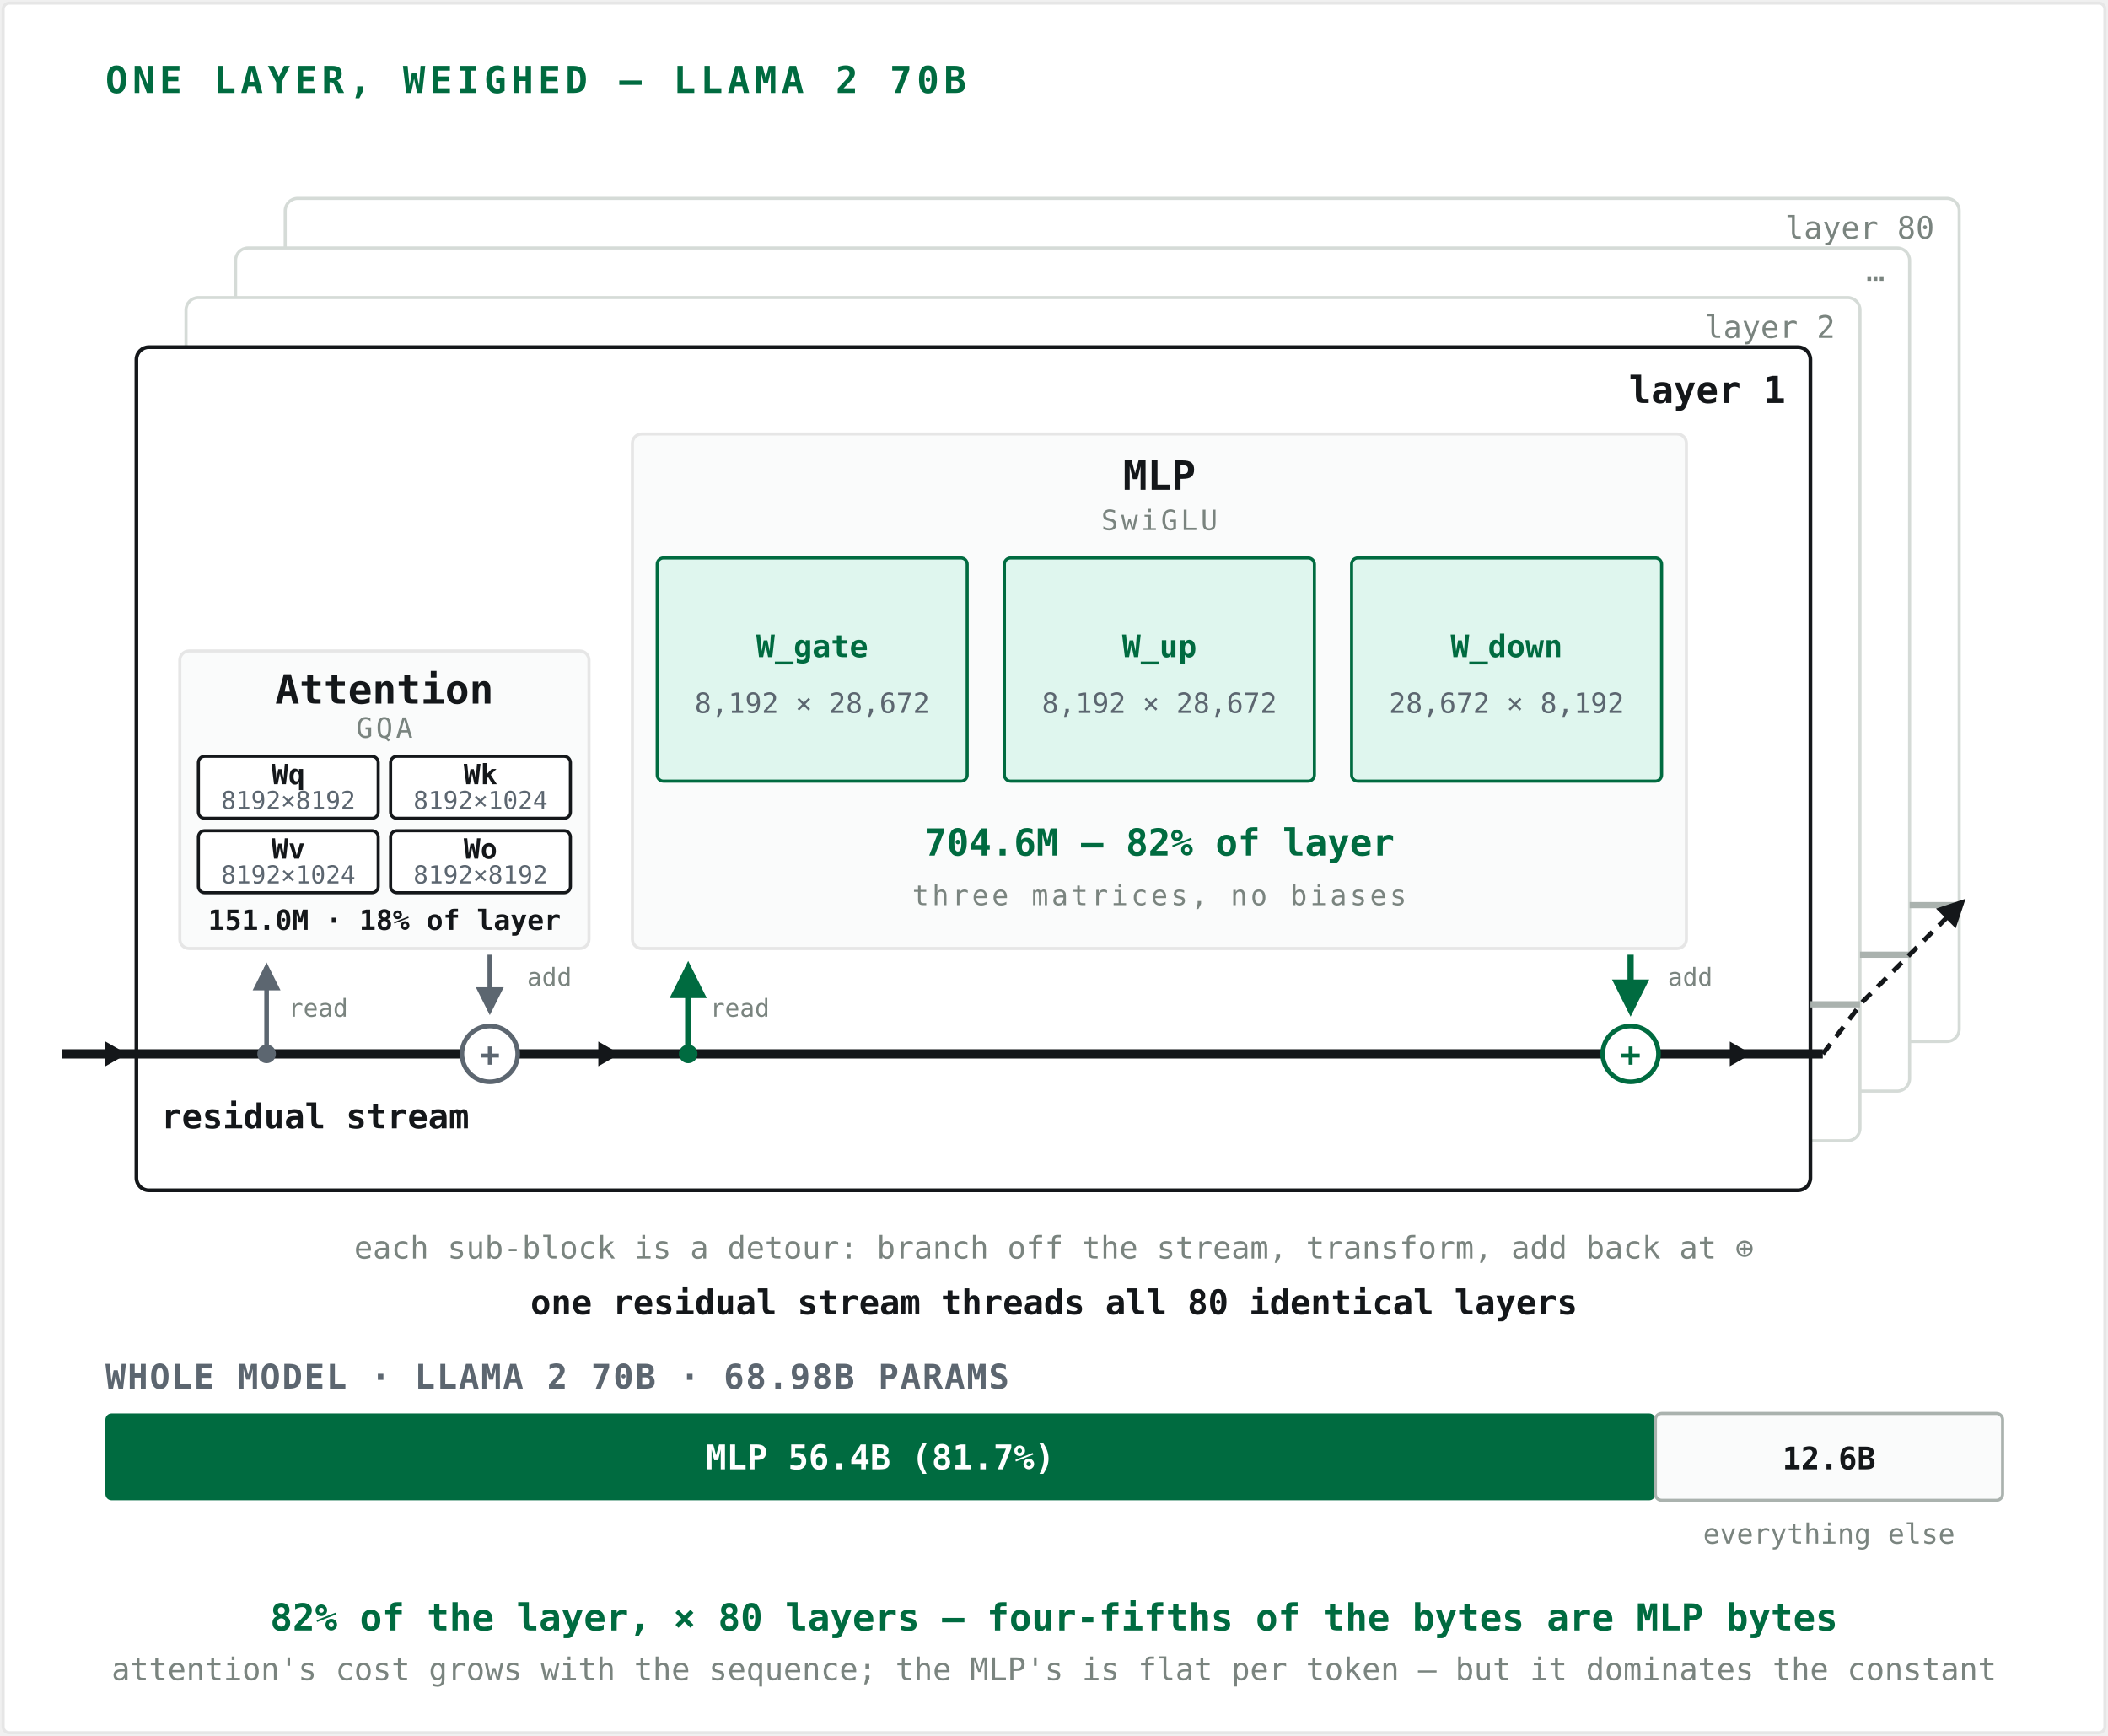
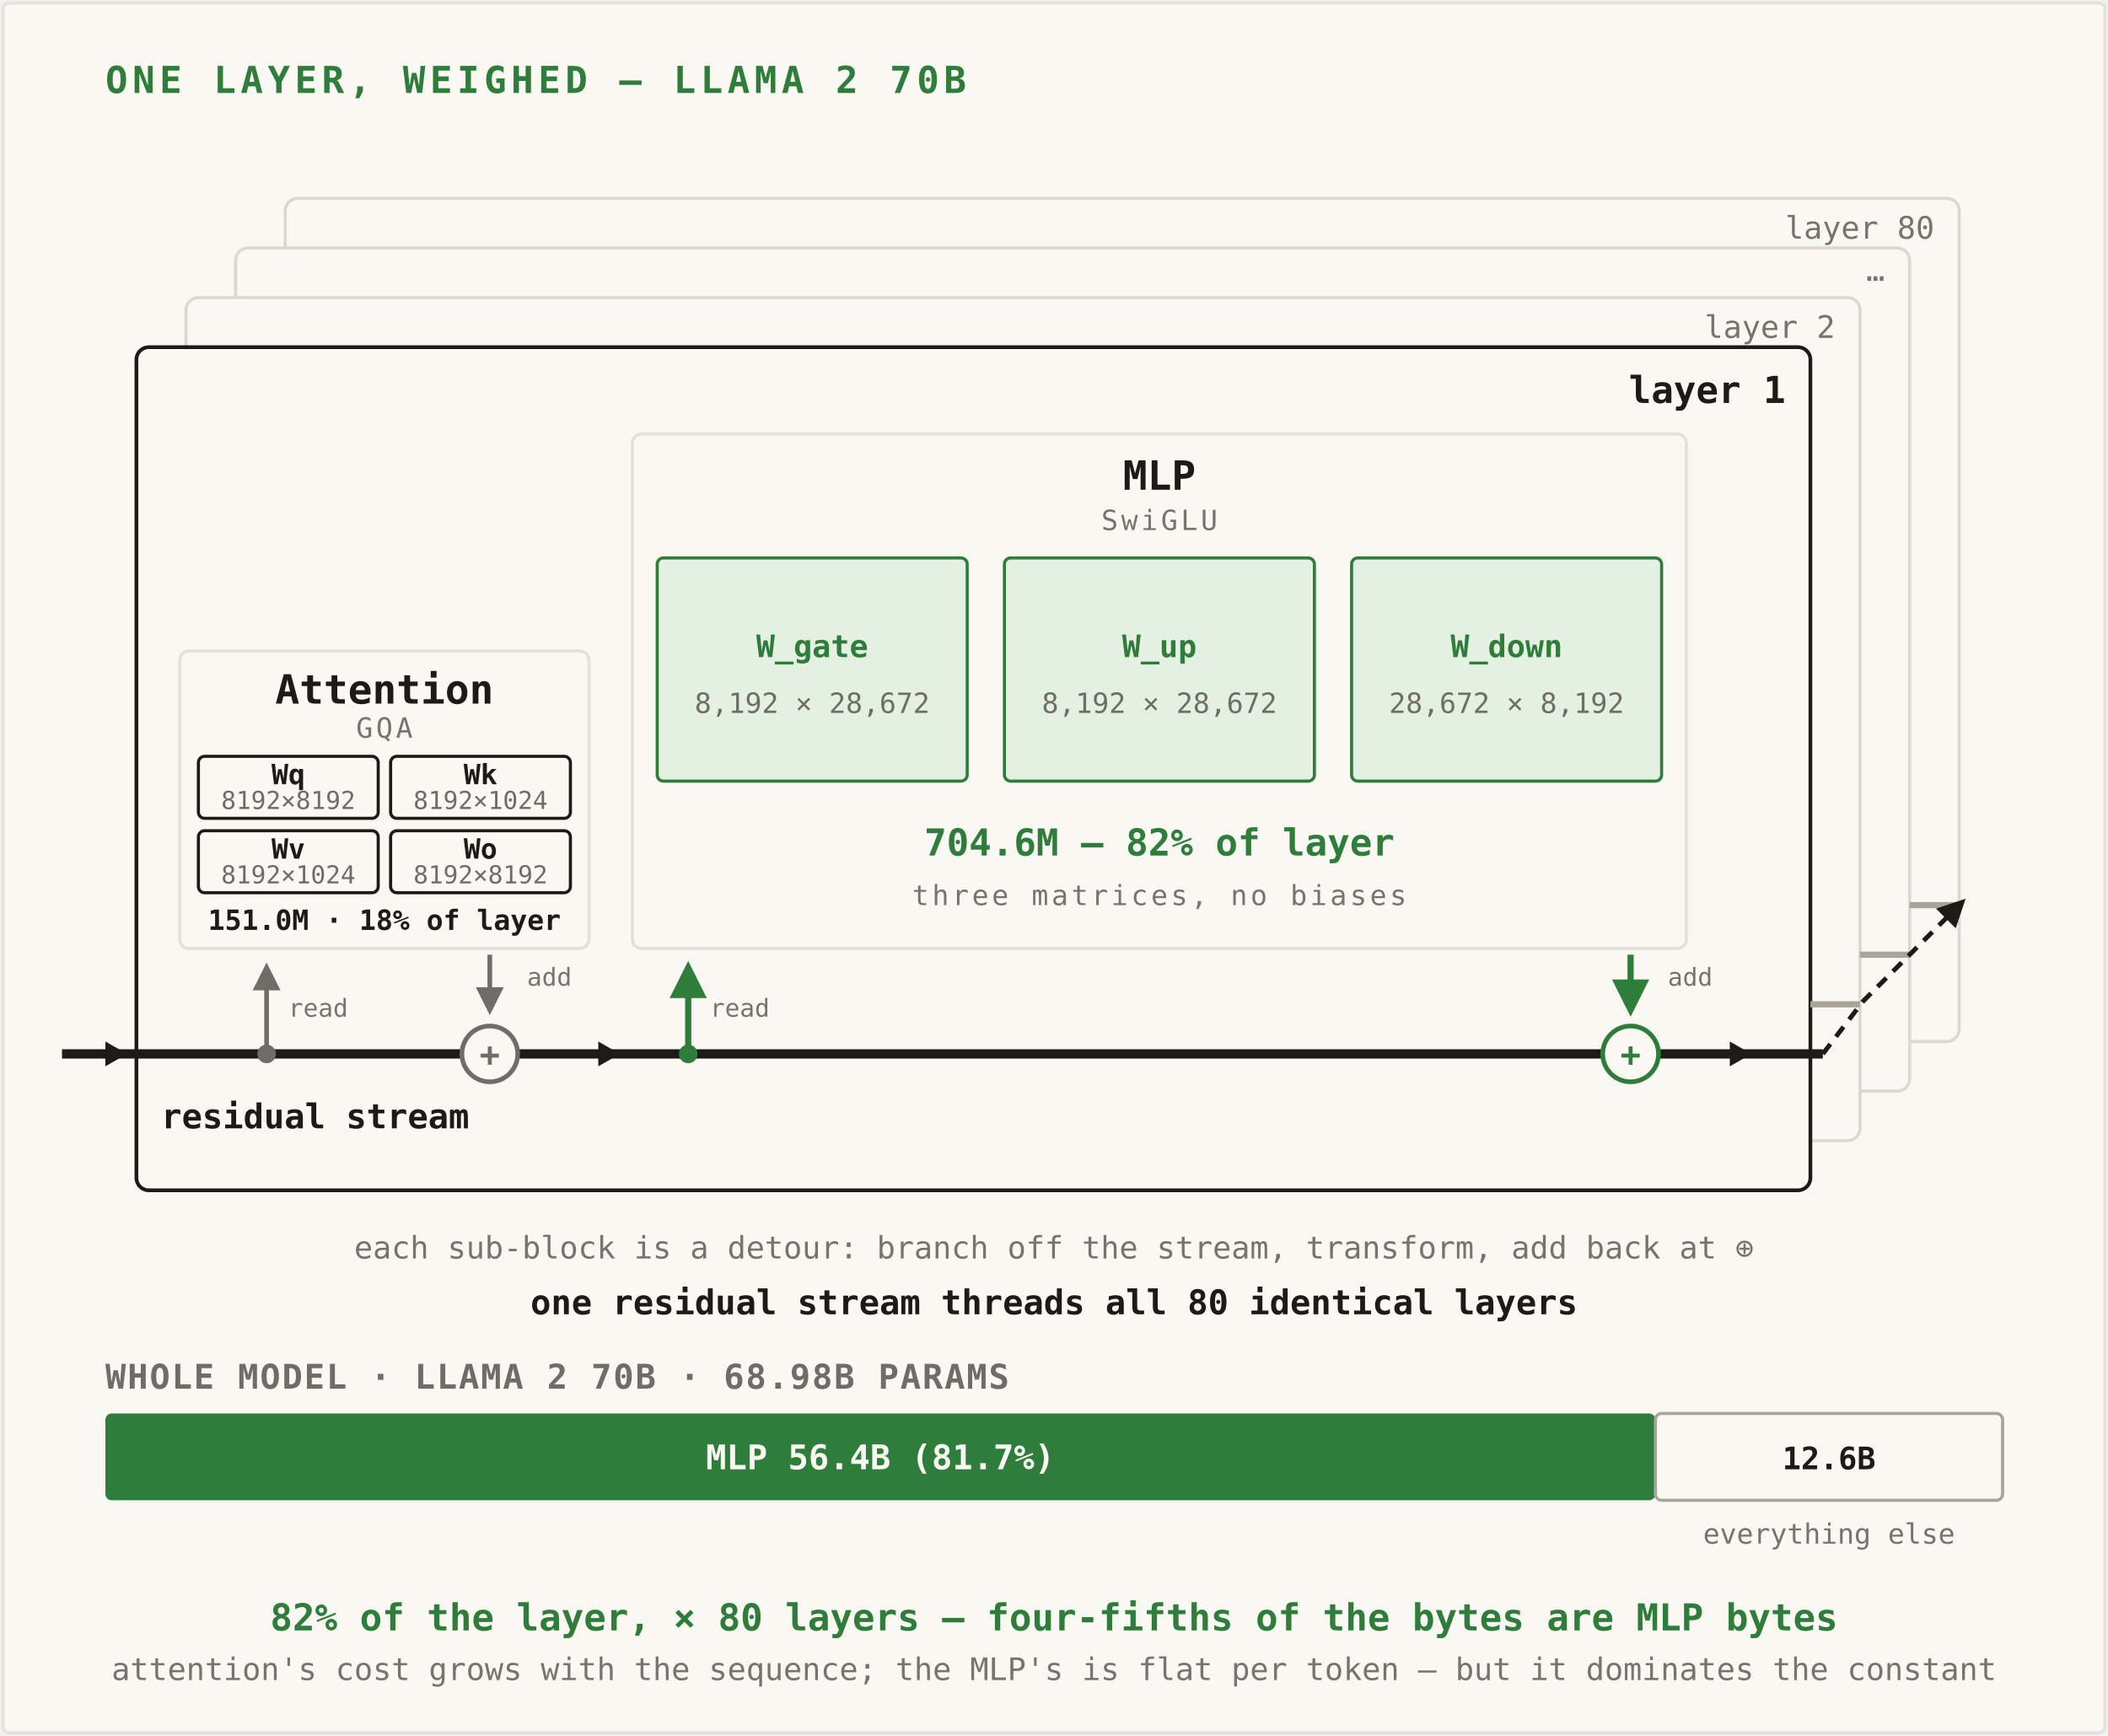
<svg xmlns="http://www.w3.org/2000/svg" viewBox="0 0 680 560" role="img" aria-label="One transformer layer of Llama 2 70B, weighed — drawn as the front card of a stack of 80 identical layer cards receding up and to the right, labeled layer 1, layer 2, dots, layer 80. A single bold residual stream enters from the left, runs horizontally through the front layer, and continues out the right side, hopping up through each ghosted card in the stack — the same stream threads all 80 layers. Inside the layer, two sub-blocks are detours off the stream: each branches off with a read arrow and deposits its output back into the stream at a circled plus node. First a small Attention block, tagged GQA, holding Wq at 8192 by 8192, Wk at 8192 by 1024, Wv at 8192 by 1024, and Wo at 8192 by 8192 — 151.0 million parameters, 18 percent of the layer. Then an MLP block drawn several times larger, its area roughly proportional to its weight, tagged SwiGLU, holding W_gate and W_up at 8,192 by 28,672 and W_down at 28,672 by 8,192 — 704.6 million parameters, 82 percent of the layer, three matrices and no biases. A caption under the stack reads: each sub-block is a detour — branch off the stream, transform, add back at the plus node; one residual stream threads all 80 identical layers. Below, a whole-model bar splits Llama 2 70B's 68.98 billion parameters into a long green MLP segment of 56.4 billion, 81.7 percent, and a short neutral segment of 12.6 billion for everything else. Takeaway: 82 percent of the layer, times 80 layers — four-fifths of the bytes are MLP bytes.">
  <style>
-     .bg    { fill:#ffffff; stroke:#e6e6e6; }
-     .ey    { font:600 12px 'JetBrains Mono',ui-monospace,monospace; letter-spacing:1.5px; fill:#006b40; }
-     .card  { fill:#ffffff; stroke:#14171a; stroke-width:1.2; }
-     .ghost { fill:#ffffff; stroke:#d5dbd7; stroke-width:1; }
-     .glab  { font:400 10px 'JetBrains Mono',ui-monospace,monospace; fill:#7a847f; }
-     .clab  { font:600 12px 'JetBrains Mono',ui-monospace,monospace; fill:#14171a; }
-     .pnl   { fill:#fafbfb; stroke:#e6e6e6; }
-     .ttl   { font:600 13px 'JetBrains Mono',ui-monospace,monospace; fill:#14171a; }
-     .tag   { font:400 9px 'JetBrains Mono',ui-monospace,monospace; letter-spacing:1px; fill:#7a847f; }
-     .wbox  { fill:#ffffff; stroke:#14171a; }
-     .wtx   { font:600 9px 'JetBrains Mono',ui-monospace,monospace; fill:#14171a; }
-     .wdim  { font:400 8px 'JetBrains Mono',ui-monospace,monospace; fill:#5c6670; }
-     .mbox  { fill:#dff6ee; stroke:#006b40; }
-     .mtx   { font:600 10px 'JetBrains Mono',ui-monospace,monospace; fill:#006b40; }
-     .mdim  { font:400 9px 'JetBrains Mono',ui-monospace,monospace; fill:#5c6670; }
-     .badgA { font:700 9px 'JetBrains Mono',ui-monospace,monospace; fill:#14171a; }
-     .badgM { font:700 12px 'JetBrains Mono',ui-monospace,monospace; fill:#006b40; }
-     .stream{ stroke:#14171a; stroke-width:3; fill:none; }
-     .stub  { stroke:#aab2ae; stroke-width:2; fill:none; }
-     .hop   { stroke:#14171a; stroke-width:1.5; stroke-dasharray:4 3; fill:none; }
-     .rlab  { font:700 11px 'JetBrains Mono',ui-monospace,monospace; fill:#14171a; }
-     .brl   { font:400 8px 'JetBrains Mono',ui-monospace,monospace; fill:#7a847f; }
-     .riseA { stroke:#5c6670; stroke-width:1.5; fill:none; }
-     .riseM { stroke:#006b40; stroke-width:2; fill:none; }
-     .plusA { fill:#ffffff; stroke:#5c6670; stroke-width:1.5; }
-     .plusM { fill:#ffffff; stroke:#006b40; stroke-width:1.5; }
-     .ptxA  { font:700 11px 'JetBrains Mono',ui-monospace,monospace; fill:#5c6670; }
-     .ptxM  { font:700 11px 'JetBrains Mono',ui-monospace,monospace; fill:#006b40; }
-     .cap1  { font:400 10px 'JetBrains Mono',ui-monospace,monospace; fill:#7a847f; }
-     .cap2  { font:600 11px 'JetBrains Mono',ui-monospace,monospace; fill:#14171a; }
-     .barhd { font:600 11px 'JetBrains Mono',ui-monospace,monospace; letter-spacing:.5px; fill:#5c6670; }
-     .barM  { fill:#006b40; }
-     .barMt { font:700 11px 'JetBrains Mono',ui-monospace,monospace; fill:#ffffff; }
-     .barE  { fill:#fafbfb; stroke:#aab2ae; }
-     .barEt { font:600 10px 'JetBrains Mono',ui-monospace,monospace; fill:#14171a; }
-     .slab  { font:400 9px 'JetBrains Mono',ui-monospace,monospace; fill:#7a847f; }
-     .take  { font:700 12px 'JetBrains Mono',ui-monospace,monospace; fill:#006b40; }
-     .note  { font:400 10px 'JetBrains Mono',ui-monospace,monospace; fill:#7a847f; }
+     .bg    { fill:#faf8f3; stroke:#e4e1da; }
+     .ey    { font:600 12px 'JetBrains Mono',ui-monospace,monospace; letter-spacing:1.5px; fill:#2f7d3b; }
+     .card  { fill:#faf8f3; stroke:#1c1b17; stroke-width:1.2; }
+     .ghost { fill:#faf8f3; stroke:#ddd8cf; stroke-width:1; }
+     .glab  { font:400 10px 'JetBrains Mono',ui-monospace,monospace; fill:#79736a; }
+     .clab  { font:600 12px 'JetBrains Mono',ui-monospace,monospace; fill:#1c1b17; }
+     .pnl   { fill:#faf8f3; stroke:#e4e1da; }
+     .ttl   { font:600 13px 'JetBrains Mono',ui-monospace,monospace; fill:#1c1b17; }
+     .tag   { font:400 9px 'JetBrains Mono',ui-monospace,monospace; letter-spacing:1px; fill:#79736a; }
+     .wbox  { fill:#faf8f3; stroke:#1c1b17; }
+     .wtx   { font:600 9px 'JetBrains Mono',ui-monospace,monospace; fill:#1c1b17; }
+     .wdim  { font:400 8px 'JetBrains Mono',ui-monospace,monospace; fill:#6f6d68; }
+     .mbox  { fill:#e4f0e1; stroke:#2f7d3b; }
+     .mtx   { font:600 10px 'JetBrains Mono',ui-monospace,monospace; fill:#2f7d3b; }
+     .mdim  { font:400 9px 'JetBrains Mono',ui-monospace,monospace; fill:#6f6d68; }
+     .badgA { font:700 9px 'JetBrains Mono',ui-monospace,monospace; fill:#1c1b17; }
+     .badgM { font:700 12px 'JetBrains Mono',ui-monospace,monospace; fill:#2f7d3b; }
+     .stream{ stroke:#1c1b17; stroke-width:3; fill:none; }
+     .stub  { stroke:#a9a49a; stroke-width:2; fill:none; }
+     .hop   { stroke:#1c1b17; stroke-width:1.5; stroke-dasharray:4 3; fill:none; }
+     .rlab  { font:700 11px 'JetBrains Mono',ui-monospace,monospace; fill:#1c1b17; }
+     .brl   { font:400 8px 'JetBrains Mono',ui-monospace,monospace; fill:#79736a; }
+     .riseA { stroke:#6f6d68; stroke-width:1.5; fill:none; }
+     .riseM { stroke:#2f7d3b; stroke-width:2; fill:none; }
+     .plusA { fill:#faf8f3; stroke:#6f6d68; stroke-width:1.5; }
+     .plusM { fill:#faf8f3; stroke:#2f7d3b; stroke-width:1.5; }
+     .ptxA  { font:700 11px 'JetBrains Mono',ui-monospace,monospace; fill:#6f6d68; }
+     .ptxM  { font:700 11px 'JetBrains Mono',ui-monospace,monospace; fill:#2f7d3b; }
+     .cap1  { font:400 10px 'JetBrains Mono',ui-monospace,monospace; fill:#79736a; }
+     .cap2  { font:600 11px 'JetBrains Mono',ui-monospace,monospace; fill:#1c1b17; }
+     .barhd { font:600 11px 'JetBrains Mono',ui-monospace,monospace; letter-spacing:.5px; fill:#6f6d68; }
+     .barM  { fill:#2f7d3b; }
+     .barMt { font:700 11px 'JetBrains Mono',ui-monospace,monospace; fill:#faf8f3; }
+     .barE  { fill:#faf8f3; stroke:#a9a49a; }
+     .barEt { font:600 10px 'JetBrains Mono',ui-monospace,monospace; fill:#1c1b17; }
+     .slab  { font:400 9px 'JetBrains Mono',ui-monospace,monospace; fill:#79736a; }
+     .take  { font:700 12px 'JetBrains Mono',ui-monospace,monospace; fill:#2f7d3b; }
+     .note  { font:400 10px 'JetBrains Mono',ui-monospace,monospace; fill:#79736a; }
  </style>
  <defs>
    <marker id="ih" markerWidth="8" markerHeight="8" refX="5" refY="3" orient="auto">
-       <path d="M0,0 L6,3 L0,6 Z" fill="#14171a" />
+       <path d="M0,0 L6,3 L0,6 Z" fill="#1c1b17" />
    </marker>
    <marker id="ia" markerWidth="8" markerHeight="8" refX="5" refY="3" orient="auto">
-       <path d="M0,0 L6,3 L0,6 Z" fill="#5c6670" />
+       <path d="M0,0 L6,3 L0,6 Z" fill="#6f6d68" />
    </marker>
    <marker id="ig" markerWidth="8" markerHeight="8" refX="5" refY="3" orient="auto">
-       <path d="M0,0 L6,3 L0,6 Z" fill="#006b40" />
+       <path d="M0,0 L6,3 L0,6 Z" fill="#2f7d3b" />
    </marker>
  </defs>
  <rect class="bg" x="1" y="1" width="678" height="558" rx="2" />
  <text class="ey" x="34" y="30">ONE LAYER, WEIGHED — LLAMA 2 70B</text>
  <rect class="ghost" x="92" y="64" width="540" height="272" rx="4" />
  <rect class="ghost" x="76" y="80" width="540" height="272" rx="4" />
  <rect class="ghost" x="60" y="96" width="540" height="272" rx="4" />
  <rect class="card" x="44" y="112" width="540" height="272" rx="4" />
  <text class="glab" x="624" y="77" text-anchor="end">layer 80</text>
  <text class="glab" x="608" y="93" text-anchor="end">⋯</text>
  <text class="glab" x="592" y="109" text-anchor="end">layer 2</text>
  <text class="clab" x="576" y="130" text-anchor="end">layer 1</text>
  <rect class="pnl" x="58" y="210" width="132" height="96" rx="3" />
  <text class="ttl" x="124" y="227" text-anchor="middle">Attention</text>
  <text class="tag" x="124" y="238" text-anchor="middle">GQA</text>
  <rect class="wbox" x="64" y="244" width="58" height="20" rx="2" />
  <text class="wtx" x="93" y="253" text-anchor="middle">Wq</text>
  <text class="wdim" x="93" y="261" text-anchor="middle">8192×8192</text>
  <rect class="wbox" x="126" y="244" width="58" height="20" rx="2" />
  <text class="wtx" x="155" y="253" text-anchor="middle">Wk</text>
  <text class="wdim" x="155" y="261" text-anchor="middle">8192×1024</text>
  <rect class="wbox" x="64" y="268" width="58" height="20" rx="2" />
  <text class="wtx" x="93" y="277" text-anchor="middle">Wv</text>
  <text class="wdim" x="93" y="285" text-anchor="middle">8192×1024</text>
  <rect class="wbox" x="126" y="268" width="58" height="20" rx="2" />
  <text class="wtx" x="155" y="277" text-anchor="middle">Wo</text>
  <text class="wdim" x="155" y="285" text-anchor="middle">8192×8192</text>
  <text class="badgA" x="124" y="300" text-anchor="middle">151.0M · 18% of layer</text>
  <rect class="pnl" x="204" y="140" width="340" height="166" rx="3" />
  <text class="ttl" x="374" y="158" text-anchor="middle">MLP</text>
  <text class="tag" x="374" y="171" text-anchor="middle">SwiGLU</text>
  <rect class="mbox" x="212" y="180" width="100" height="72" rx="2" />
  <text class="mtx" x="262" y="212" text-anchor="middle">W_gate</text>
  <text class="mdim" x="262" y="230" text-anchor="middle">8,192 × 28,672</text>
  <rect class="mbox" x="324" y="180" width="100" height="72" rx="2" />
  <text class="mtx" x="374" y="212" text-anchor="middle">W_up</text>
  <text class="mdim" x="374" y="230" text-anchor="middle">8,192 × 28,672</text>
  <rect class="mbox" x="436" y="180" width="100" height="72" rx="2" />
  <text class="mtx" x="486" y="212" text-anchor="middle">W_down</text>
  <text class="mdim" x="486" y="230" text-anchor="middle">28,672 × 8,192</text>
  <text class="badgM" x="374" y="276" text-anchor="middle">704.6M — 82% of layer</text>
  <text class="tag" x="374" y="292" text-anchor="middle">three matrices, no biases</text>
  <path class="stream" d="M20,340 L588,340" />
-   <path d="M34,336 L41,340 L34,344 Z" fill="#14171a" />
-   <path d="M193,336 L200,340 L193,344 Z" fill="#14171a" />
-   <path d="M558,336 L565,340 L558,344 Z" fill="#14171a" />
+   <path d="M34,336 L41,340 L34,344 Z" fill="#1c1b17" />
+   <path d="M193,336 L200,340 L193,344 Z" fill="#1c1b17" />
+   <path d="M558,336 L565,340 L558,344 Z" fill="#1c1b17" />
  <text class="rlab" x="52" y="364">residual stream</text>
-   <circle cx="86" cy="340" r="3" fill="#5c6670" />
+   <circle cx="86" cy="340" r="3" fill="#6f6d68" />
  <path class="riseA" d="M86,340 L86,312" marker-end="url(#ia)" />
  <text class="brl" x="93" y="328">read</text>
  <path class="riseA" d="M158,308 L158,326" marker-end="url(#ia)" />
  <text class="brl" x="170" y="318">add</text>
  <circle class="plusA" cx="158" cy="340" r="9" />
  <text class="ptxA" x="158" y="344" text-anchor="middle">+</text>
-   <circle cx="222" cy="340" r="3" fill="#006b40" />
+   <circle cx="222" cy="340" r="3" fill="#2f7d3b" />
  <path class="riseM" d="M222,340 L222,312" marker-end="url(#ig)" />
  <text class="brl" x="229" y="328">read</text>
  <path class="riseM" d="M526,308 L526,326" marker-end="url(#ig)" />
  <text class="brl" x="538" y="318">add</text>
  <circle class="plusM" cx="526" cy="340" r="9" />
  <text class="ptxM" x="526" y="344" text-anchor="middle">+</text>
  <line class="stub" x1="584" y1="324" x2="600" y2="324" />
  <line class="stub" x1="600" y1="308" x2="616" y2="308" />
  <line class="stub" x1="616" y1="292" x2="632" y2="292" />
  <path class="hop" d="M588,340 L601,323 L617,307 L633,291" marker-end="url(#ih)" />
  <text class="cap1" x="340" y="406" text-anchor="middle">each sub-block is a detour: branch off the stream, transform, add back at ⊕</text>
  <text class="cap2" x="340" y="424" text-anchor="middle">one residual stream threads all 80 identical layers</text>
  <text class="barhd" x="34" y="448">WHOLE MODEL · LLAMA 2 70B · 68.98B PARAMS</text>
  <rect class="barM" x="34" y="456" width="500" height="28" rx="2" />
  <text class="barMt" x="284" y="474" text-anchor="middle">MLP 56.4B (81.7%)</text>
  <rect class="barE" x="534" y="456" width="112" height="28" rx="2" />
  <text class="barEt" x="590" y="474" text-anchor="middle">12.6B</text>
  <text class="slab" x="590" y="498" text-anchor="middle">everything else</text>
  <text class="take" x="340" y="526" text-anchor="middle">82% of the layer, × 80 layers — four-fifths of the bytes are MLP bytes</text>
  <text class="note" x="340" y="542" text-anchor="middle">attention's cost grows with the sequence; the MLP's is flat per token — but it dominates the constant</text>
</svg>
